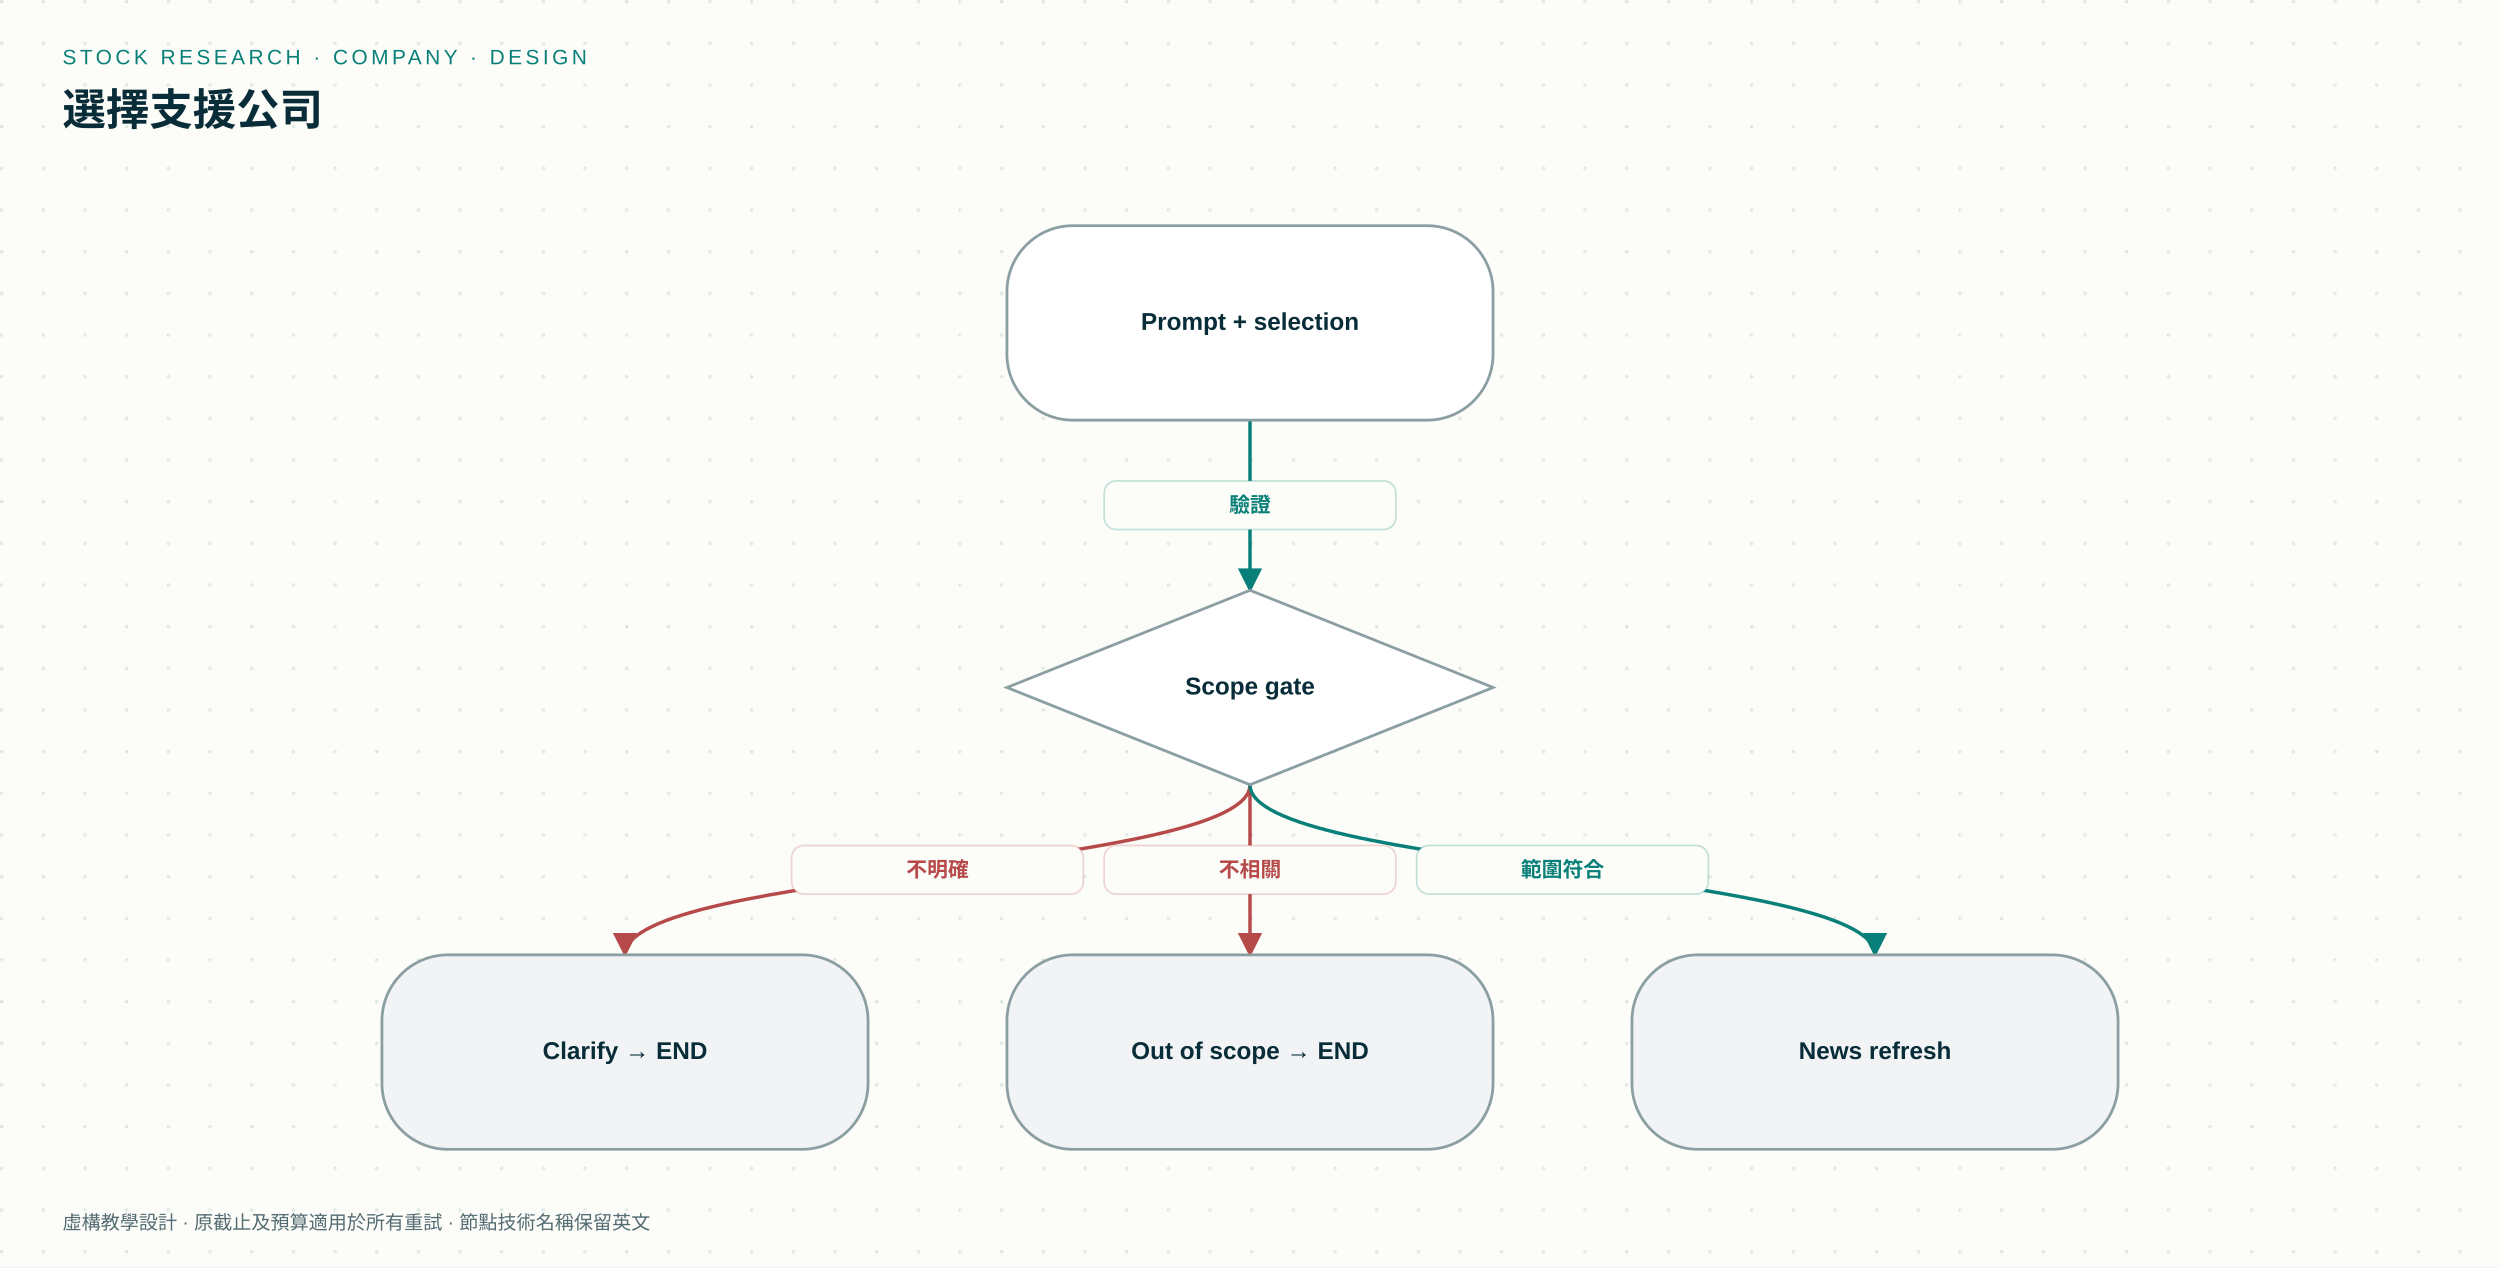
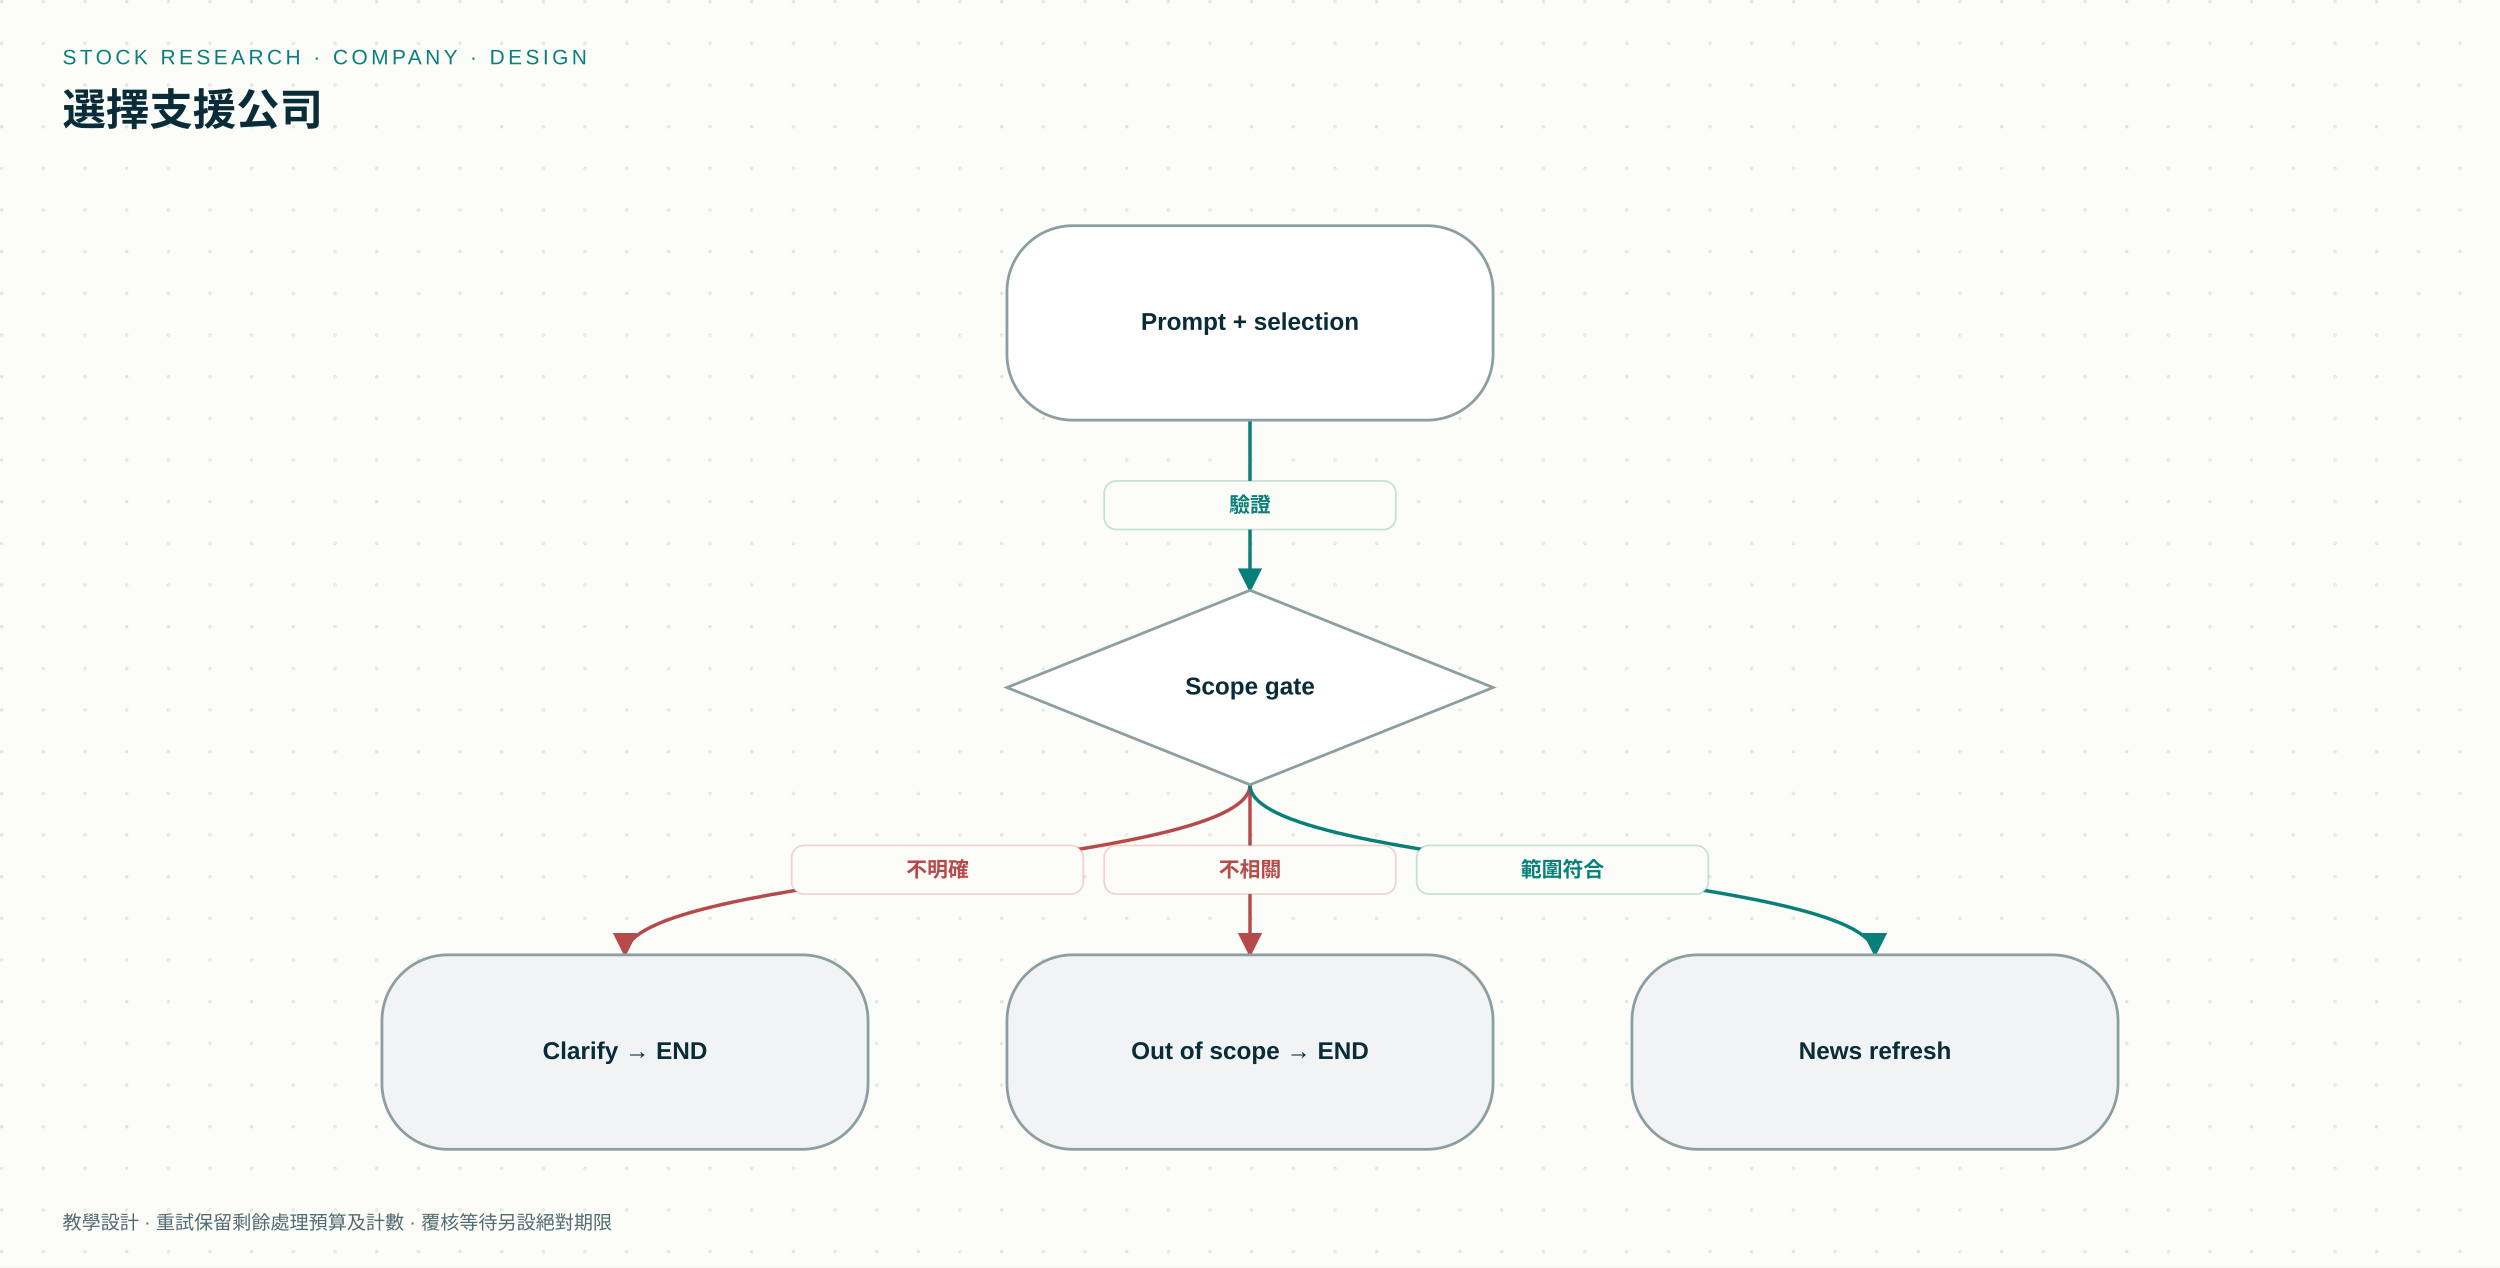
<svg xmlns="http://www.w3.org/2000/svg" viewBox="0 0 1440 730" width="1440" height="730" role="img" aria-label="選擇支援公司" style="font-family:Arial, &quot;Noto Sans TC&quot;, sans-serif;display:block;max-width:100%;height:auto">
  <defs>
    <pattern id="company-zh-grid" width="24" height="24" patternUnits="userSpaceOnUse">
      <circle cx="1" cy="1" r="1" fill="#dce4df" />
    </pattern>
    <marker id="company-zh-flow" viewBox="0 0 10 10" refX="9" refY="5" markerWidth="7" markerHeight="7" orient="auto-start-reverse">
      <path d="M 0 0 L 10 5 L 0 10 z" fill="#087f78" />
    </marker>
    <marker id="company-zh-retry" viewBox="0 0 10 10" refX="9" refY="5" markerWidth="7" markerHeight="7" orient="auto-start-reverse">
      <path d="M 0 0 L 10 5 L 0 10 z" fill="#7251a1" />
    </marker>
    <marker id="company-zh-fallback" viewBox="0 0 10 10" refX="9" refY="5" markerWidth="7" markerHeight="7" orient="auto-start-reverse">
      <path d="M 0 0 L 10 5 L 0 10 z" fill="#9b641b" />
    </marker>
    <marker id="company-zh-stop" viewBox="0 0 10 10" refX="9" refY="5" markerWidth="7" markerHeight="7" orient="auto-start-reverse">
      <path d="M 0 0 L 10 5 L 0 10 z" fill="#b64a4a" />
    </marker>
  </defs>
  <rect width="1440" height="730" fill="#fcfcf8" />
  <rect width="1440" height="730" fill="url(#company-zh-grid)" />
  <text x="36" y="37" fill="#087f78" font-size="12" letter-spacing="2">STOCK RESEARCH · COMPANY · DESIGN</text>
  <text x="36" y="72" fill="#082c38" font-size="25" font-weight="700">選擇支援公司</text>
  <g opacity="1">
    <path d="M 720 242 C 720 291, 720 291, 720 340" fill="none" stroke="#087f78" stroke-width="2" marker-end="url(#company-zh-flow)" />
    <rect x="636" y="277" width="168" height="28" rx="7" fill="#fcfcf8" stroke="#087f78" stroke-opacity=".23" />
    <text x="720" text-anchor="middle" fill="#087f78" font-size="12" font-weight="600">
      <tspan x="720" y="295">驗證</tspan>
    </text>
  </g>
  <g opacity="1">
    <path d="M 720 452 C 720 501, 360 501, 360 550" fill="none" stroke="#b64a4a" stroke-width="2" marker-end="url(#company-zh-stop)" />
    <rect x="456" y="487" width="168" height="28" rx="7" fill="#fcfcf8" stroke="#b64a4a" stroke-opacity=".23" />
    <text x="540" text-anchor="middle" fill="#b64a4a" font-size="12" font-weight="600">
      <tspan x="540" y="505">不明確</tspan>
    </text>
  </g>
  <g opacity="1">
    <path d="M 720 452 C 720 501, 720 501, 720 550" fill="none" stroke="#b64a4a" stroke-width="2" marker-end="url(#company-zh-stop)" />
    <rect x="636" y="487" width="168" height="28" rx="7" fill="#fcfcf8" stroke="#b64a4a" stroke-opacity=".23" />
    <text x="720" text-anchor="middle" fill="#b64a4a" font-size="12" font-weight="600">
      <tspan x="720" y="505">不相關</tspan>
    </text>
  </g>
  <g opacity="1">
    <path d="M 720 452 C 720 501, 1080 501, 1080 550" fill="none" stroke="#087f78" stroke-width="2" marker-end="url(#company-zh-flow)" />
    <rect x="816" y="487" width="168" height="28" rx="7" fill="#fcfcf8" stroke="#087f78" stroke-opacity=".23" />
    <text x="900" text-anchor="middle" fill="#087f78" font-size="12" font-weight="600">
      <tspan x="900" y="505">範圍符合</tspan>
    </text>
  </g>
  <g data-node-id="Prompt + selection" aria-label="Prompt + selection">
    <rect x="580" y="130" width="280" height="112" rx="38" fill="#fff" stroke="#8b9ea2" stroke-width="1.6" />
    <text x="720" text-anchor="middle" fill="#082c38" font-size="14" font-weight="600" pointer-events="none">
      <tspan x="720" y="190">Prompt + selection</tspan>
    </text>
  </g>
  <g data-node-id="Scope gate" aria-label="Scope gate">
    <polygon points="720,340 860,396 720,452 580,396" fill="#fff" stroke="#8b9ea2" stroke-width="1.6" />
    <text x="720" text-anchor="middle" fill="#082c38" font-size="14" font-weight="600" pointer-events="none">
      <tspan x="720" y="400">Scope gate</tspan>
    </text>
  </g>
  <g data-node-id="Clarify → END" aria-label="Clarify → END">
    <rect x="220" y="550" width="280" height="112" rx="38" fill="#f1f3f4" stroke="#8b9ea2" stroke-width="1.6" />
    <text x="360" text-anchor="middle" fill="#082c38" font-size="14" font-weight="600" pointer-events="none">
      <tspan x="360" y="610">Clarify → END</tspan>
    </text>
  </g>
  <g data-node-id="Out of scope → END" aria-label="Out of scope → END">
    <rect x="580" y="550" width="280" height="112" rx="38" fill="#f1f3f4" stroke="#8b9ea2" stroke-width="1.6" />
    <text x="720" text-anchor="middle" fill="#082c38" font-size="14" font-weight="600" pointer-events="none">
      <tspan x="720" y="610">Out of scope → END</tspan>
    </text>
  </g>
  <g data-node-id="News refresh" aria-label="News refresh">
    <rect x="940" y="550" width="280" height="112" rx="38" fill="#f1f3f4" stroke="#8b9ea2" stroke-width="1.6" />
    <text x="1080" text-anchor="middle" fill="#082c38" font-size="14" font-weight="600" pointer-events="none">
      <tspan x="1080" y="610">News refresh</tspan>
    </text>
  </g>
-   <text x="36" y="708" font-size="11" fill="#536b72">虛構教學設計 · 原截止及預算適用於所有重試 · 節點技術名稱保留英文</text>
+   <text x="36" y="708" font-size="11" fill="#536b72">教學設計 · 重試保留剩餘處理預算及計數 · 覆核等待另設絕對期限</text>
</svg>
